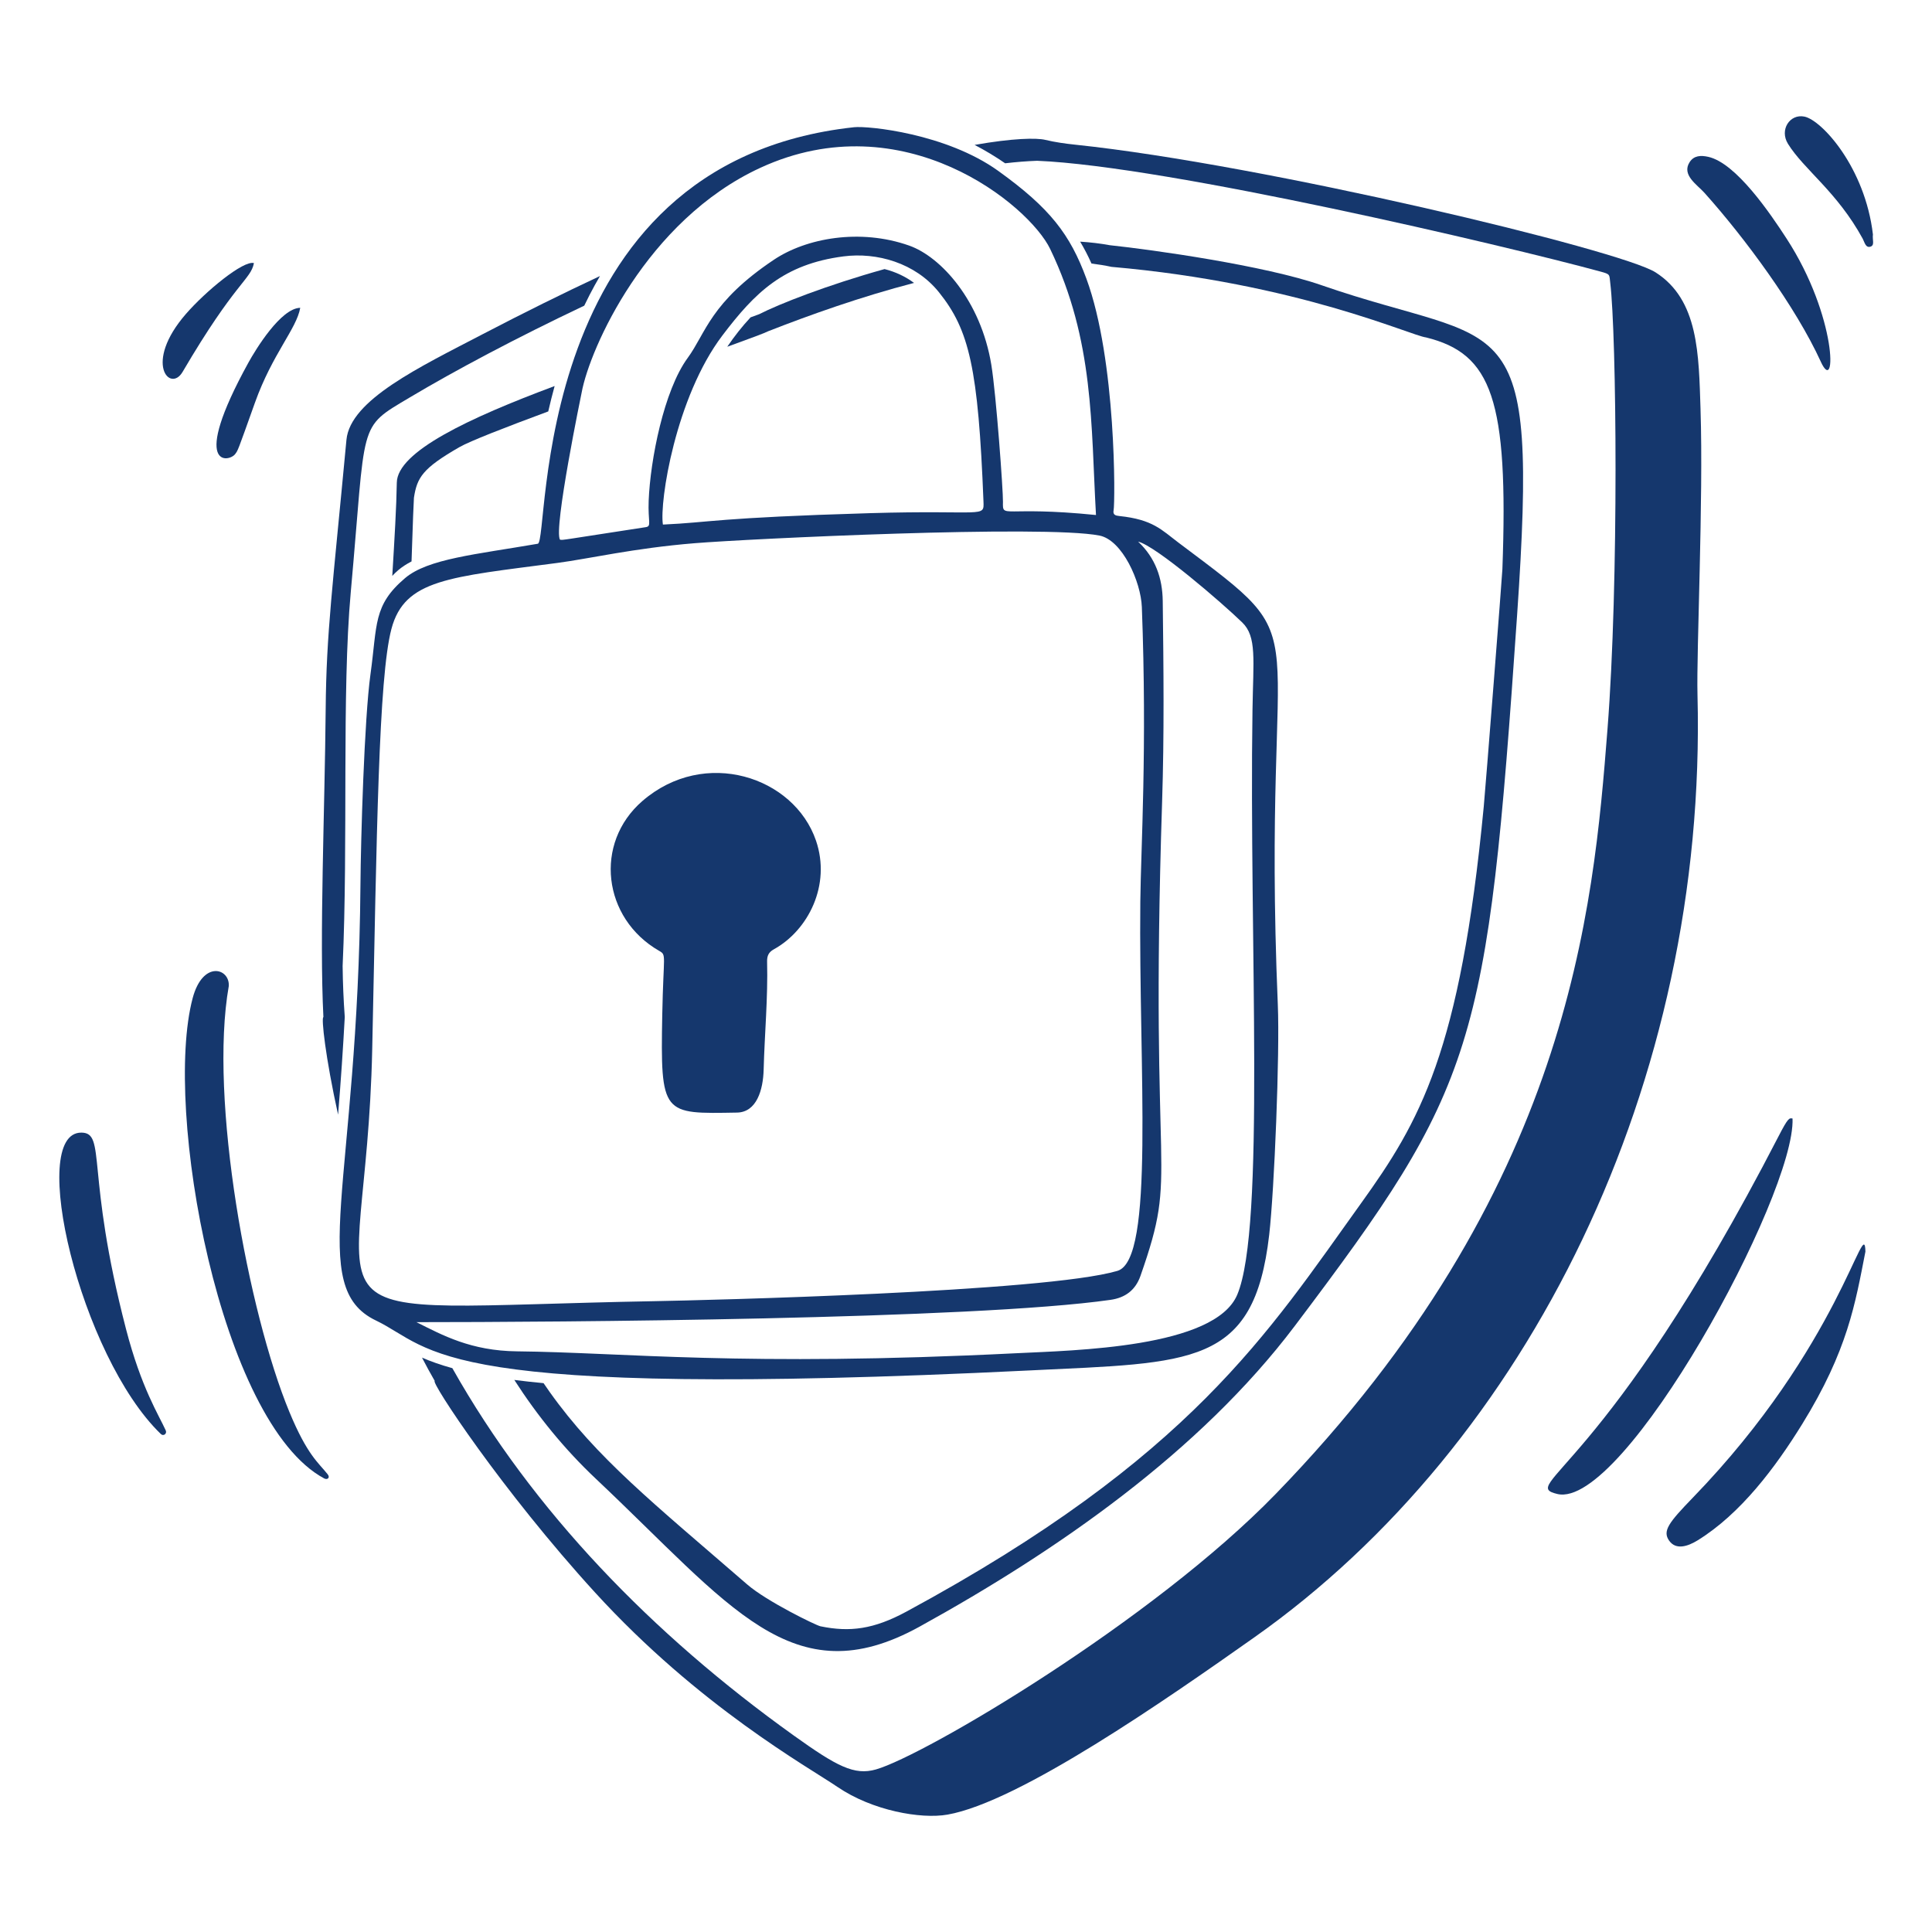
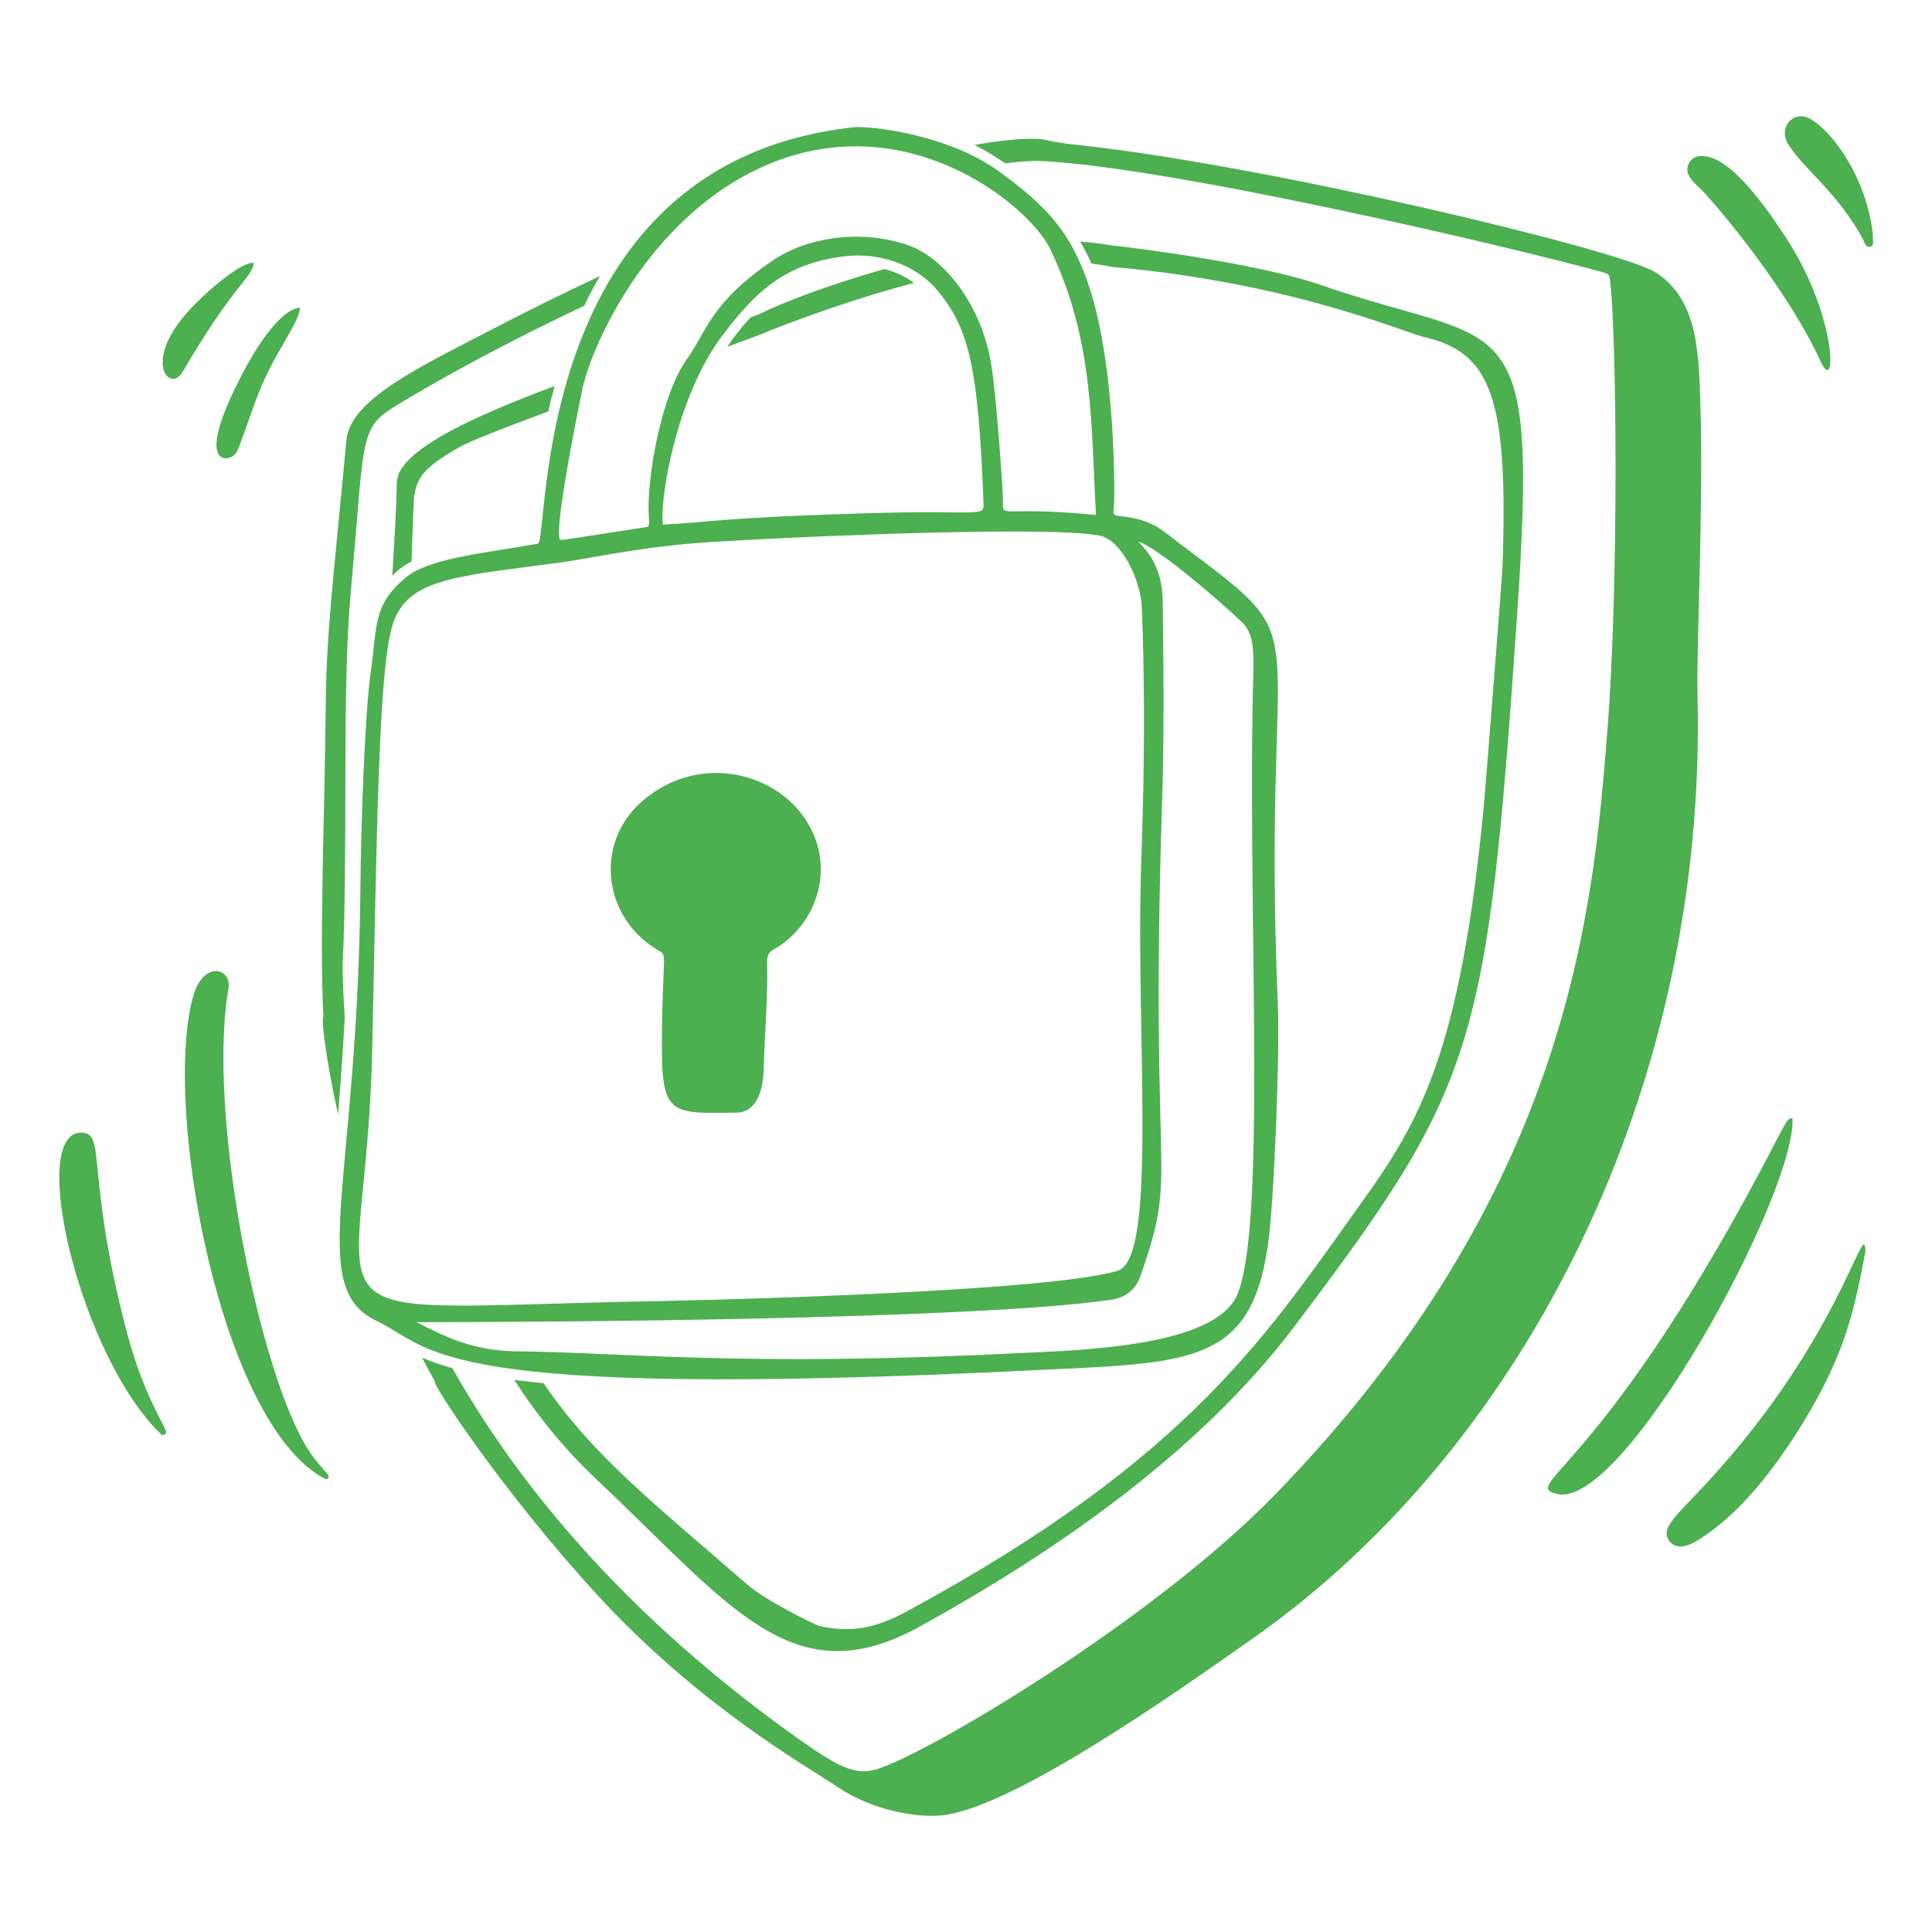
<svg xmlns="http://www.w3.org/2000/svg" width="178" height="178" viewBox="0 0 178 178" fill="none">
-   <path d="M21.079 90.842C19.231 101.291 22.877 120.939 26.659 130.079C28.32 134.092 29.351 134.767 30.192 135.834C30.439 136.147 30.163 136.37 29.865 136.21C20.266 131.058 15.036 102.22 17.747 91.974C18.679 88.451 21.173 89.193 21.079 90.842Z" fill="#15376D" />
-   <path d="M165.151 103.052C165.432 110.079 149.597 139.102 143.481 137.645C139.84 136.778 147.881 135.667 163.844 104.723C164.744 102.977 164.841 102.993 165.151 103.052Z" fill="#15376D" />
-   <path d="M171.866 115.312C170.928 120.094 170.246 124.404 166.031 131.221C163.575 135.192 160.387 139.453 156.416 141.911C155.491 142.483 154.401 142.832 153.778 141.939C153.159 141.053 153.726 140.296 155.971 137.978C169.539 123.964 171.785 111.671 171.866 115.312Z" fill="#15376D" />
-   <path d="M7.499 104.351C9.821 104.368 7.86 108.01 11.616 122.47C13.023 127.886 14.633 130.375 15.27 131.788C15.407 132.092 15.06 132.352 14.821 132.121C7.384 124.952 2.503 104.314 7.499 104.351Z" fill="#15376D" />
-   <path d="M167.756 33.325C165.435 28.25 160.757 21.92 157.033 17.763C156.357 17.008 154.91 16.123 155.669 14.94C156.069 14.316 156.714 14.302 157.379 14.448C159.95 15.013 163.104 19.672 164.606 21.988C169.274 29.179 169.222 36.532 167.754 33.324L167.756 33.325Z" fill="#15376D" />
-   <path d="M172.558 21.607C172.488 22.086 172.754 22.607 172.315 22.73C171.875 22.852 171.783 22.298 171.617 21.994C169.249 17.659 166.209 15.635 164.731 13.252C163.926 11.955 164.906 10.468 166.246 10.743C167.849 11.072 171.839 15.441 172.558 21.607Z" fill="#15376D" />
-   <path d="M27.662 28.36C27.323 30.302 25.096 32.593 23.481 37.121C21.864 41.657 21.93 41.478 21.666 41.835C21.124 42.573 17.439 43.306 22.886 33.41C23.549 32.206 25.874 28.388 27.662 28.36Z" fill="#15376D" />
-   <path d="M23.396 24.24C23.095 25.782 21.697 25.95 16.822 34.265C15.677 36.217 13.184 33.468 17.128 28.926C18.931 26.849 22.421 23.962 23.396 24.24Z" fill="#15376D" />
-   <path d="M31.149 102.692C31.409 99.553 31.608 96.555 31.764 93.699C31.651 92.148 31.585 90.582 31.567 89C32.087 77.694 31.479 63.793 32.315 54.578C33.765 38.607 32.886 39.517 37.754 36.617C41.931 34.13 47.566 31.13 53.829 28.162C53.984 27.838 54.144 27.514 54.31 27.192C54.62 26.59 54.942 26.003 55.277 25.433C51.891 27.019 48.296 28.794 44.489 30.78C38.677 33.813 32.264 36.842 31.919 40.522C30.639 54.171 30.067 58.302 30.006 65.319C29.925 74.535 29.42 86.355 29.796 93.71C29.583 93.731 29.983 97.41 31.147 102.693L31.149 102.692Z" fill="#15376D" />
-   <path d="M156.676 37.735C156.507 32.667 156.519 27.628 152.525 25.09C149.302 23.04 116.493 15.159 99.107 13.335C98.162 13.236 97.223 13.107 96.302 12.886C95.495 12.692 93.329 12.728 89.793 13.35C90.752 13.85 91.696 14.416 92.606 15.044C93.627 14.925 94.611 14.847 95.551 14.813C107.574 15.306 138.682 22.633 147.431 25.014C148.387 25.273 148.261 25.277 148.356 26.067C148.933 30.828 149.163 53.612 148.103 67.171C146.8 83.843 144.637 109.709 117.527 137.649C106.18 149.344 85.186 161.743 80.703 163.023C78.711 163.592 77.116 162.751 73.11 159.882C60.098 150.566 49.087 139.205 41.676 126.053C40.562 125.746 39.657 125.419 38.88 125.082C39.259 125.812 39.649 126.53 40.054 127.232C39.646 127.282 46.233 137.318 54.836 146.734C64.422 157.226 74.451 162.792 77.173 164.644C80.365 166.815 84.833 167.618 87.296 167.185C93.912 166.022 107.484 156.557 115.586 150.838C140.807 133.036 157.316 99.808 156.394 64.017C156.29 59.99 156.947 45.986 156.674 37.736L156.676 37.735Z" fill="#15376D" />
-   <path d="M70.769 30.52C74.581 29.027 79.319 27.336 84.213 26.065C83.433 25.49 82.533 25.054 81.497 24.791C76.208 26.267 71.789 28.005 69.958 28.942C69.694 29.041 69.425 29.14 69.152 29.239C68.38 30.066 67.664 30.975 67.005 31.947C69.117 31.182 70.547 30.65 70.769 30.52Z" fill="#15376D" />
-   <path d="M36.689 52.532C37.045 52.229 37.457 51.963 37.916 51.725C38.027 48.223 38.121 45.958 38.137 45.857C38.423 43.994 38.932 43.148 42.323 41.198C43.284 40.645 46.534 39.381 50.512 37.906C50.687 37.142 50.881 36.361 51.1 35.567C43.195 38.517 36.602 41.612 36.559 44.466C36.524 46.705 36.349 49.625 36.142 53.059C36.316 52.87 36.498 52.694 36.689 52.531V52.532Z" fill="#15376D" />
-   <path d="M121.768 26.281C116.516 24.458 106.173 23.006 102.243 22.591C101.374 22.431 100.463 22.324 99.517 22.263C99.905 22.914 100.254 23.587 100.562 24.281C101.195 24.358 101.811 24.458 102.408 24.587C119.566 26.084 129.984 30.927 131.385 31.088C137.439 32.581 138.989 36.816 138.419 52.448C138.396 53.081 136.86 72.668 136.702 74.312C134.534 96.966 130.813 103.324 125.384 110.88C116.875 122.726 109.746 134.299 83.506 148.484C80.509 150.105 78.302 150.397 75.587 149.833C75.169 149.746 70.639 147.536 68.853 145.989C60.169 138.466 54.986 134.345 50.646 128.25C50.455 127.982 50.267 127.71 50.08 127.434C49.111 127.343 48.214 127.243 47.385 127.137C49.516 130.451 52.008 133.521 54.918 136.263C67.299 147.933 72.998 156.336 84.713 149.872C97.441 142.849 110.552 133.744 119.308 122.141C136.016 99.999 137.019 96.704 139.772 56.713C141.795 27.33 138.833 32.202 121.768 26.282V26.281Z" fill="#15376D" />
-   <path d="M34.626 121.657C28.213 118.572 32.986 109.077 33.208 81.578C33.242 77.299 33.56 66.241 34.134 62.11C34.77 57.538 34.358 55.782 37.315 53.267C39.417 51.478 43.841 51.082 49.548 50.097C50.678 49.902 48.53 15.006 78.677 11.722C79.989 11.579 87.187 12.306 91.97 15.745C96.762 19.19 98.588 21.602 100.09 25.668C102.864 33.182 102.743 46.305 102.6 47.005C102.511 47.44 102.785 47.506 103.124 47.542C106.225 47.864 107.024 48.828 108.561 49.983C122.136 60.183 116.153 54.993 117.729 92.581C117.918 97.082 117.41 109.628 116.934 113.77C115.538 125.912 109.826 125.528 94.882 126.261C39.552 128.972 40.111 124.294 34.627 121.656L34.626 121.657ZM105.06 83.07C105.11 78.184 105.696 68.963 105.201 55.929C105.112 53.594 103.409 49.76 101.297 49.343C96.178 48.335 68.963 49.642 64.003 50.047C58.421 50.501 54.252 51.482 51.361 51.863C41.412 53.176 37.277 53.358 36.063 57.946C34.876 62.432 34.715 76.853 34.294 96.641C33.725 123.447 25.58 120.512 60.383 119.878C64.695 119.799 96.317 119.054 102.953 117.088C106.425 116.059 104.901 98.57 105.06 83.07ZM104.858 49.901C106.448 51.401 107.099 53.253 107.126 55.377C107.202 61.538 107.268 67.701 107.068 73.864C105.881 110.372 108.669 107.282 105.076 117.545C104.609 118.88 103.66 119.566 102.317 119.758C89.678 121.57 51.137 121.814 38.368 121.814C40.765 123.013 43.38 124.458 47.644 124.502C57.48 124.604 68.342 125.938 93.619 124.677C98.998 124.41 111.924 124.186 113.99 119.287C116.611 113.075 115.072 86.63 115.395 65.42C115.466 60.744 115.801 58.662 114.455 57.353C112.583 55.535 106.506 50.297 104.858 49.901ZM100.976 47.451C100.502 39.166 100.822 31.392 96.755 22.939C94.811 18.898 83.26 9.38 70.062 15.456C59.538 20.3 54.328 32.157 53.594 36.143C53.591 36.163 50.969 48.8 51.596 49.721C51.902 49.777 51.608 49.772 59.499 48.568C60.056 48.484 59.686 48.071 59.764 46.125C59.912 42.387 61.16 35.975 63.361 32.973C65.035 30.689 65.43 27.861 71.299 23.932C74.295 21.926 79.248 21.031 83.765 22.627C86.698 23.664 90.363 27.708 91.332 33.602C91.783 36.344 92.426 45.266 92.405 46.226C92.37 47.844 92.355 46.58 100.978 47.45L100.976 47.451ZM61.077 48.33C65.503 48.131 65.897 47.702 80.135 47.279C90.688 46.966 90.672 47.754 90.61 46.201C90.126 33.926 89.309 30.415 86.51 26.928C84.332 24.215 80.774 23.223 77.71 23.622C72.192 24.34 69.555 26.953 66.554 30.911C62.249 36.591 60.743 46.242 61.076 48.331L61.077 48.33Z" fill="#15376D" />
-   <path d="M61.016 93.471C61.122 87.881 61.432 88.009 60.731 87.605C55.524 84.616 54.69 77.685 59.191 73.794C64.921 68.842 73.158 71.546 75.179 77.448C76.58 81.537 74.466 85.713 71.295 87.463C70.809 87.731 70.662 88.073 70.675 88.606C70.76 91.927 70.444 95.238 70.357 98.555C70.309 100.383 69.729 102.474 67.901 102.505C61.041 102.621 60.839 102.788 61.016 93.471Z" fill="#15376D" />
+   <path d="M21.079 90.842C19.231 101.291 22.877 120.939 26.659 130.079C28.32 134.092 29.351 134.767 30.192 135.834C30.439 136.147 30.163 136.37 29.865 136.21C20.266 131.058 15.036 102.22 17.747 91.974C18.679 88.451 21.173 89.193 21.079 90.842Z" fill="#4CAF50" />
+   <path d="M165.151 103.052C165.432 110.079 149.597 139.102 143.481 137.645C139.84 136.778 147.881 135.667 163.844 104.723C164.744 102.977 164.841 102.993 165.151 103.052Z" fill="#4CAF50" />
+   <path d="M171.866 115.312C170.928 120.094 170.246 124.404 166.031 131.221C163.575 135.192 160.387 139.453 156.416 141.911C155.491 142.483 154.401 142.832 153.778 141.939C153.159 141.053 153.726 140.296 155.971 137.978C169.539 123.964 171.785 111.671 171.866 115.312Z" fill="#4CAF50" />
+   <path d="M7.499 104.351C9.821 104.368 7.86 108.01 11.616 122.47C13.023 127.886 14.633 130.375 15.27 131.788C15.407 132.092 15.06 132.352 14.821 132.121C7.384 124.952 2.503 104.314 7.499 104.351Z" fill="#4CAF50" />
+   <path d="M167.756 33.325C165.435 28.25 160.757 21.92 157.033 17.763C156.357 17.008 154.91 16.123 155.669 14.94C156.069 14.316 156.714 14.302 157.379 14.448C159.95 15.013 163.104 19.672 164.606 21.988C169.274 29.179 169.222 36.532 167.754 33.324L167.756 33.325Z" fill="#4CAF50" />
+   <path d="M172.558 21.607C172.488 22.086 172.754 22.607 172.315 22.73C171.875 22.852 171.783 22.298 171.617 21.994C169.249 17.659 166.209 15.635 164.731 13.252C163.926 11.955 164.906 10.468 166.246 10.743C167.849 11.072 171.839 15.441 172.558 21.607Z" fill="#4CAF50" />
+   <path d="M27.662 28.36C27.323 30.302 25.096 32.593 23.481 37.121C21.864 41.657 21.93 41.478 21.666 41.835C21.124 42.573 17.439 43.306 22.886 33.41C23.549 32.206 25.874 28.388 27.662 28.36Z" fill="#4CAF50" />
+   <path d="M23.396 24.24C23.095 25.782 21.697 25.95 16.822 34.265C15.677 36.217 13.184 33.468 17.128 28.926C18.931 26.849 22.421 23.962 23.396 24.24Z" fill="#4CAF50" />
+   <path d="M31.149 102.692C31.409 99.553 31.608 96.555 31.764 93.699C31.651 92.148 31.585 90.582 31.567 89C32.087 77.694 31.479 63.793 32.315 54.578C33.765 38.607 32.886 39.517 37.754 36.617C41.931 34.13 47.566 31.13 53.829 28.162C53.984 27.838 54.144 27.514 54.31 27.192C54.62 26.59 54.942 26.003 55.277 25.433C51.891 27.019 48.296 28.794 44.489 30.78C38.677 33.813 32.264 36.842 31.919 40.522C30.639 54.171 30.067 58.302 30.006 65.319C29.925 74.535 29.42 86.355 29.796 93.71C29.583 93.731 29.983 97.41 31.147 102.693L31.149 102.692Z" fill="#4CAF50" />
+   <path d="M156.676 37.735C156.507 32.667 156.519 27.628 152.525 25.09C149.302 23.04 116.493 15.159 99.107 13.335C98.162 13.236 97.223 13.107 96.302 12.886C95.495 12.692 93.329 12.728 89.793 13.35C90.752 13.85 91.696 14.416 92.606 15.044C93.627 14.925 94.611 14.847 95.551 14.813C107.574 15.306 138.682 22.633 147.431 25.014C148.387 25.273 148.261 25.277 148.356 26.067C148.933 30.828 149.163 53.612 148.103 67.171C146.8 83.843 144.637 109.709 117.527 137.649C106.18 149.344 85.186 161.743 80.703 163.023C78.711 163.592 77.116 162.751 73.11 159.882C60.098 150.566 49.087 139.205 41.676 126.053C40.562 125.746 39.657 125.419 38.88 125.082C39.259 125.812 39.649 126.53 40.054 127.232C39.646 127.282 46.233 137.318 54.836 146.734C64.422 157.226 74.451 162.792 77.173 164.644C80.365 166.815 84.833 167.618 87.296 167.185C93.912 166.022 107.484 156.557 115.586 150.838C140.807 133.036 157.316 99.808 156.394 64.017C156.29 59.99 156.947 45.986 156.674 37.736L156.676 37.735Z" fill="#4CAF50" />
+   <path d="M70.769 30.52C74.581 29.027 79.319 27.336 84.213 26.065C83.433 25.49 82.533 25.054 81.497 24.791C76.208 26.267 71.789 28.005 69.958 28.942C69.694 29.041 69.425 29.14 69.152 29.239C68.38 30.066 67.664 30.975 67.005 31.947C69.117 31.182 70.547 30.65 70.769 30.52Z" fill="#4CAF50" />
+   <path d="M36.689 52.532C37.045 52.229 37.457 51.963 37.916 51.725C38.027 48.223 38.121 45.958 38.137 45.857C38.423 43.994 38.932 43.148 42.323 41.198C43.284 40.645 46.534 39.381 50.512 37.906C50.687 37.142 50.881 36.361 51.1 35.567C43.195 38.517 36.602 41.612 36.559 44.466C36.524 46.705 36.349 49.625 36.142 53.059C36.316 52.87 36.498 52.694 36.689 52.531V52.532Z" fill="#4CAF50" />
+   <path d="M121.768 26.281C116.516 24.458 106.173 23.006 102.243 22.591C101.374 22.431 100.463 22.324 99.517 22.263C99.905 22.914 100.254 23.587 100.562 24.281C101.195 24.358 101.811 24.458 102.408 24.587C119.566 26.084 129.984 30.927 131.385 31.088C137.439 32.581 138.989 36.816 138.419 52.448C138.396 53.081 136.86 72.668 136.702 74.312C134.534 96.966 130.813 103.324 125.384 110.88C116.875 122.726 109.746 134.299 83.506 148.484C80.509 150.105 78.302 150.397 75.587 149.833C75.169 149.746 70.639 147.536 68.853 145.989C60.169 138.466 54.986 134.345 50.646 128.25C50.455 127.982 50.267 127.71 50.08 127.434C49.111 127.343 48.214 127.243 47.385 127.137C49.516 130.451 52.008 133.521 54.918 136.263C67.299 147.933 72.998 156.336 84.713 149.872C97.441 142.849 110.552 133.744 119.308 122.141C136.016 99.999 137.019 96.704 139.772 56.713C141.795 27.33 138.833 32.202 121.768 26.282V26.281Z" fill="#4CAF50" />
+   <path d="M34.626 121.657C28.213 118.572 32.986 109.077 33.208 81.578C33.242 77.299 33.56 66.241 34.134 62.11C34.77 57.538 34.358 55.782 37.315 53.267C39.417 51.478 43.841 51.082 49.548 50.097C50.678 49.902 48.53 15.006 78.677 11.722C79.989 11.579 87.187 12.306 91.97 15.745C96.762 19.19 98.588 21.602 100.09 25.668C102.864 33.182 102.743 46.305 102.6 47.005C102.511 47.44 102.785 47.506 103.124 47.542C106.225 47.864 107.024 48.828 108.561 49.983C122.136 60.183 116.153 54.993 117.729 92.581C117.918 97.082 117.41 109.628 116.934 113.77C115.538 125.912 109.826 125.528 94.882 126.261C39.552 128.972 40.111 124.294 34.627 121.656L34.626 121.657ZM105.06 83.07C105.11 78.184 105.696 68.963 105.201 55.929C105.112 53.594 103.409 49.76 101.297 49.343C96.178 48.335 68.963 49.642 64.003 50.047C58.421 50.501 54.252 51.482 51.361 51.863C41.412 53.176 37.277 53.358 36.063 57.946C34.876 62.432 34.715 76.853 34.294 96.641C33.725 123.447 25.58 120.512 60.383 119.878C64.695 119.799 96.317 119.054 102.953 117.088C106.425 116.059 104.901 98.57 105.06 83.07ZM104.858 49.901C106.448 51.401 107.099 53.253 107.126 55.377C107.202 61.538 107.268 67.701 107.068 73.864C105.881 110.372 108.669 107.282 105.076 117.545C104.609 118.88 103.66 119.566 102.317 119.758C89.678 121.57 51.137 121.814 38.368 121.814C40.765 123.013 43.38 124.458 47.644 124.502C57.48 124.604 68.342 125.938 93.619 124.677C98.998 124.41 111.924 124.186 113.99 119.287C116.611 113.075 115.072 86.63 115.395 65.42C115.466 60.744 115.801 58.662 114.455 57.353C112.583 55.535 106.506 50.297 104.858 49.901ZM100.976 47.451C100.502 39.166 100.822 31.392 96.755 22.939C94.811 18.898 83.26 9.38 70.062 15.456C59.538 20.3 54.328 32.157 53.594 36.143C53.591 36.163 50.969 48.8 51.596 49.721C51.902 49.777 51.608 49.772 59.499 48.568C60.056 48.484 59.686 48.071 59.764 46.125C59.912 42.387 61.16 35.975 63.361 32.973C65.035 30.689 65.43 27.861 71.299 23.932C74.295 21.926 79.248 21.031 83.765 22.627C86.698 23.664 90.363 27.708 91.332 33.602C91.783 36.344 92.426 45.266 92.405 46.226C92.37 47.844 92.355 46.58 100.978 47.45L100.976 47.451ZM61.077 48.33C65.503 48.131 65.897 47.702 80.135 47.279C90.688 46.966 90.672 47.754 90.61 46.201C90.126 33.926 89.309 30.415 86.51 26.928C84.332 24.215 80.774 23.223 77.71 23.622C72.192 24.34 69.555 26.953 66.554 30.911C62.249 36.591 60.743 46.242 61.076 48.331L61.077 48.33Z" fill="#4CAF50" />
+   <path d="M61.016 93.471C61.122 87.881 61.432 88.009 60.731 87.605C55.524 84.616 54.69 77.685 59.191 73.794C64.921 68.842 73.158 71.546 75.179 77.448C76.58 81.537 74.466 85.713 71.295 87.463C70.809 87.731 70.662 88.073 70.675 88.606C70.76 91.927 70.444 95.238 70.357 98.555C70.309 100.383 69.729 102.474 67.901 102.505C61.041 102.621 60.839 102.788 61.016 93.471Z" fill="#4CAF50" />
</svg>
